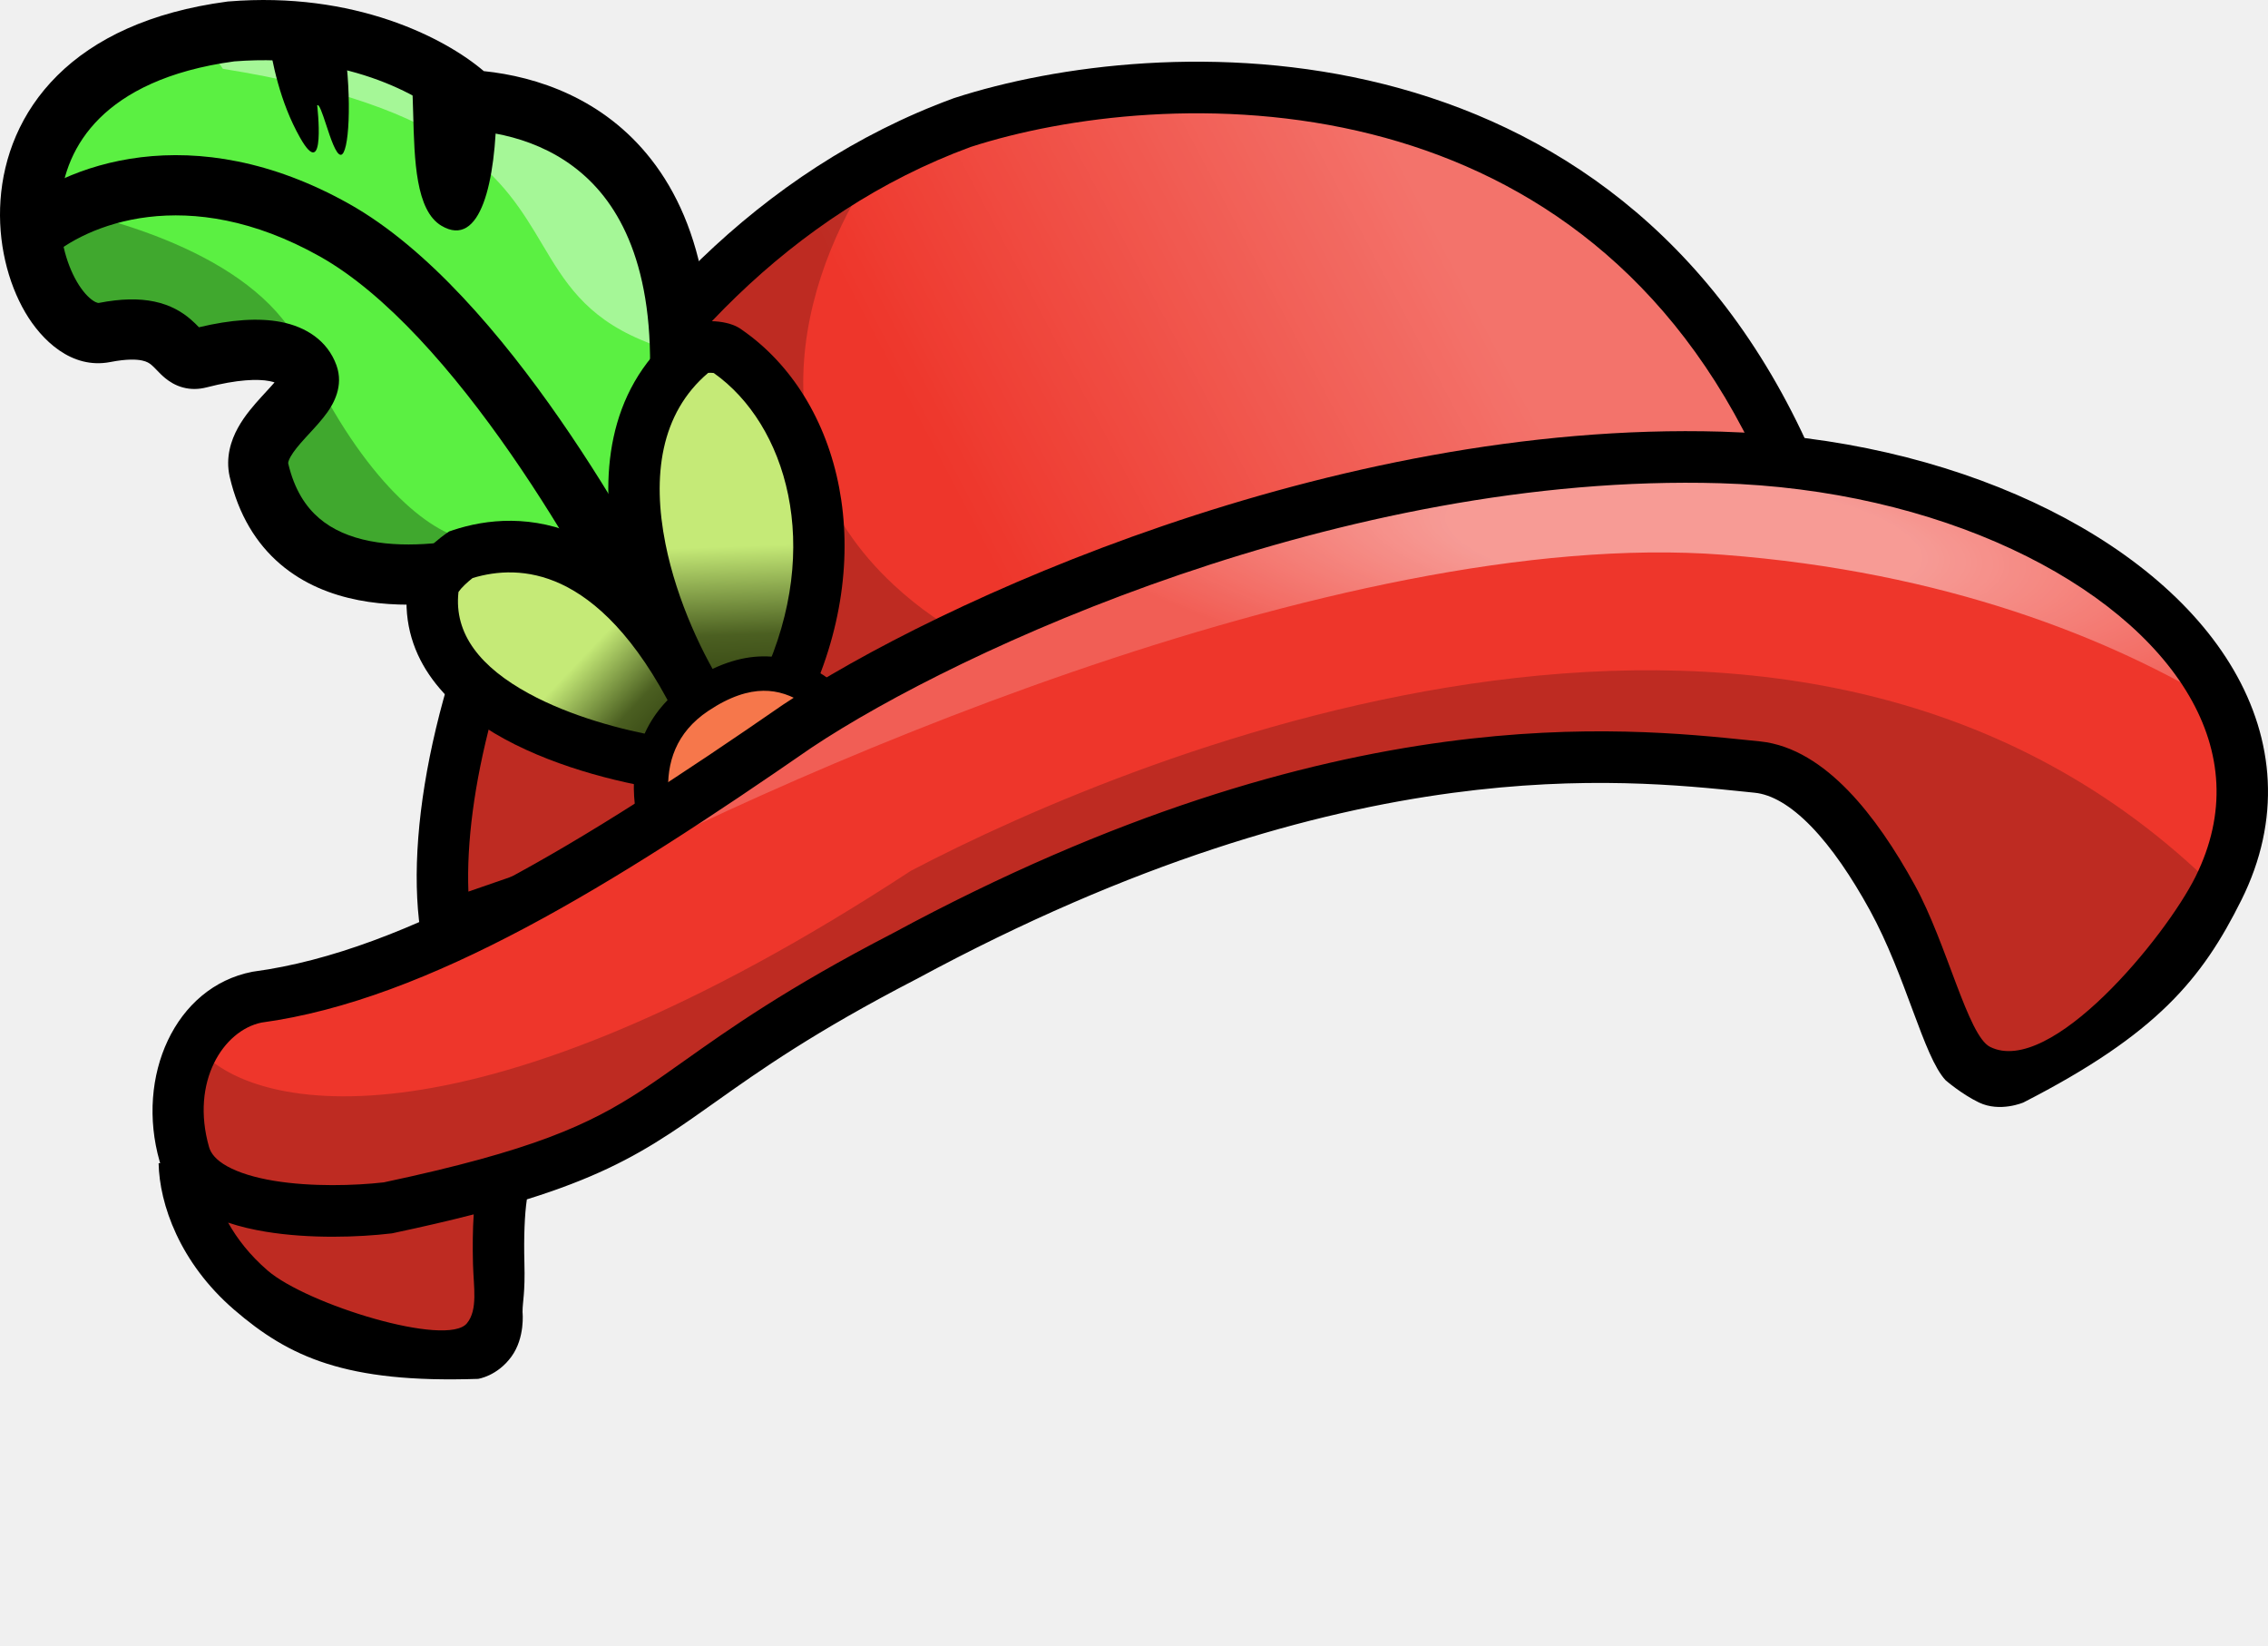
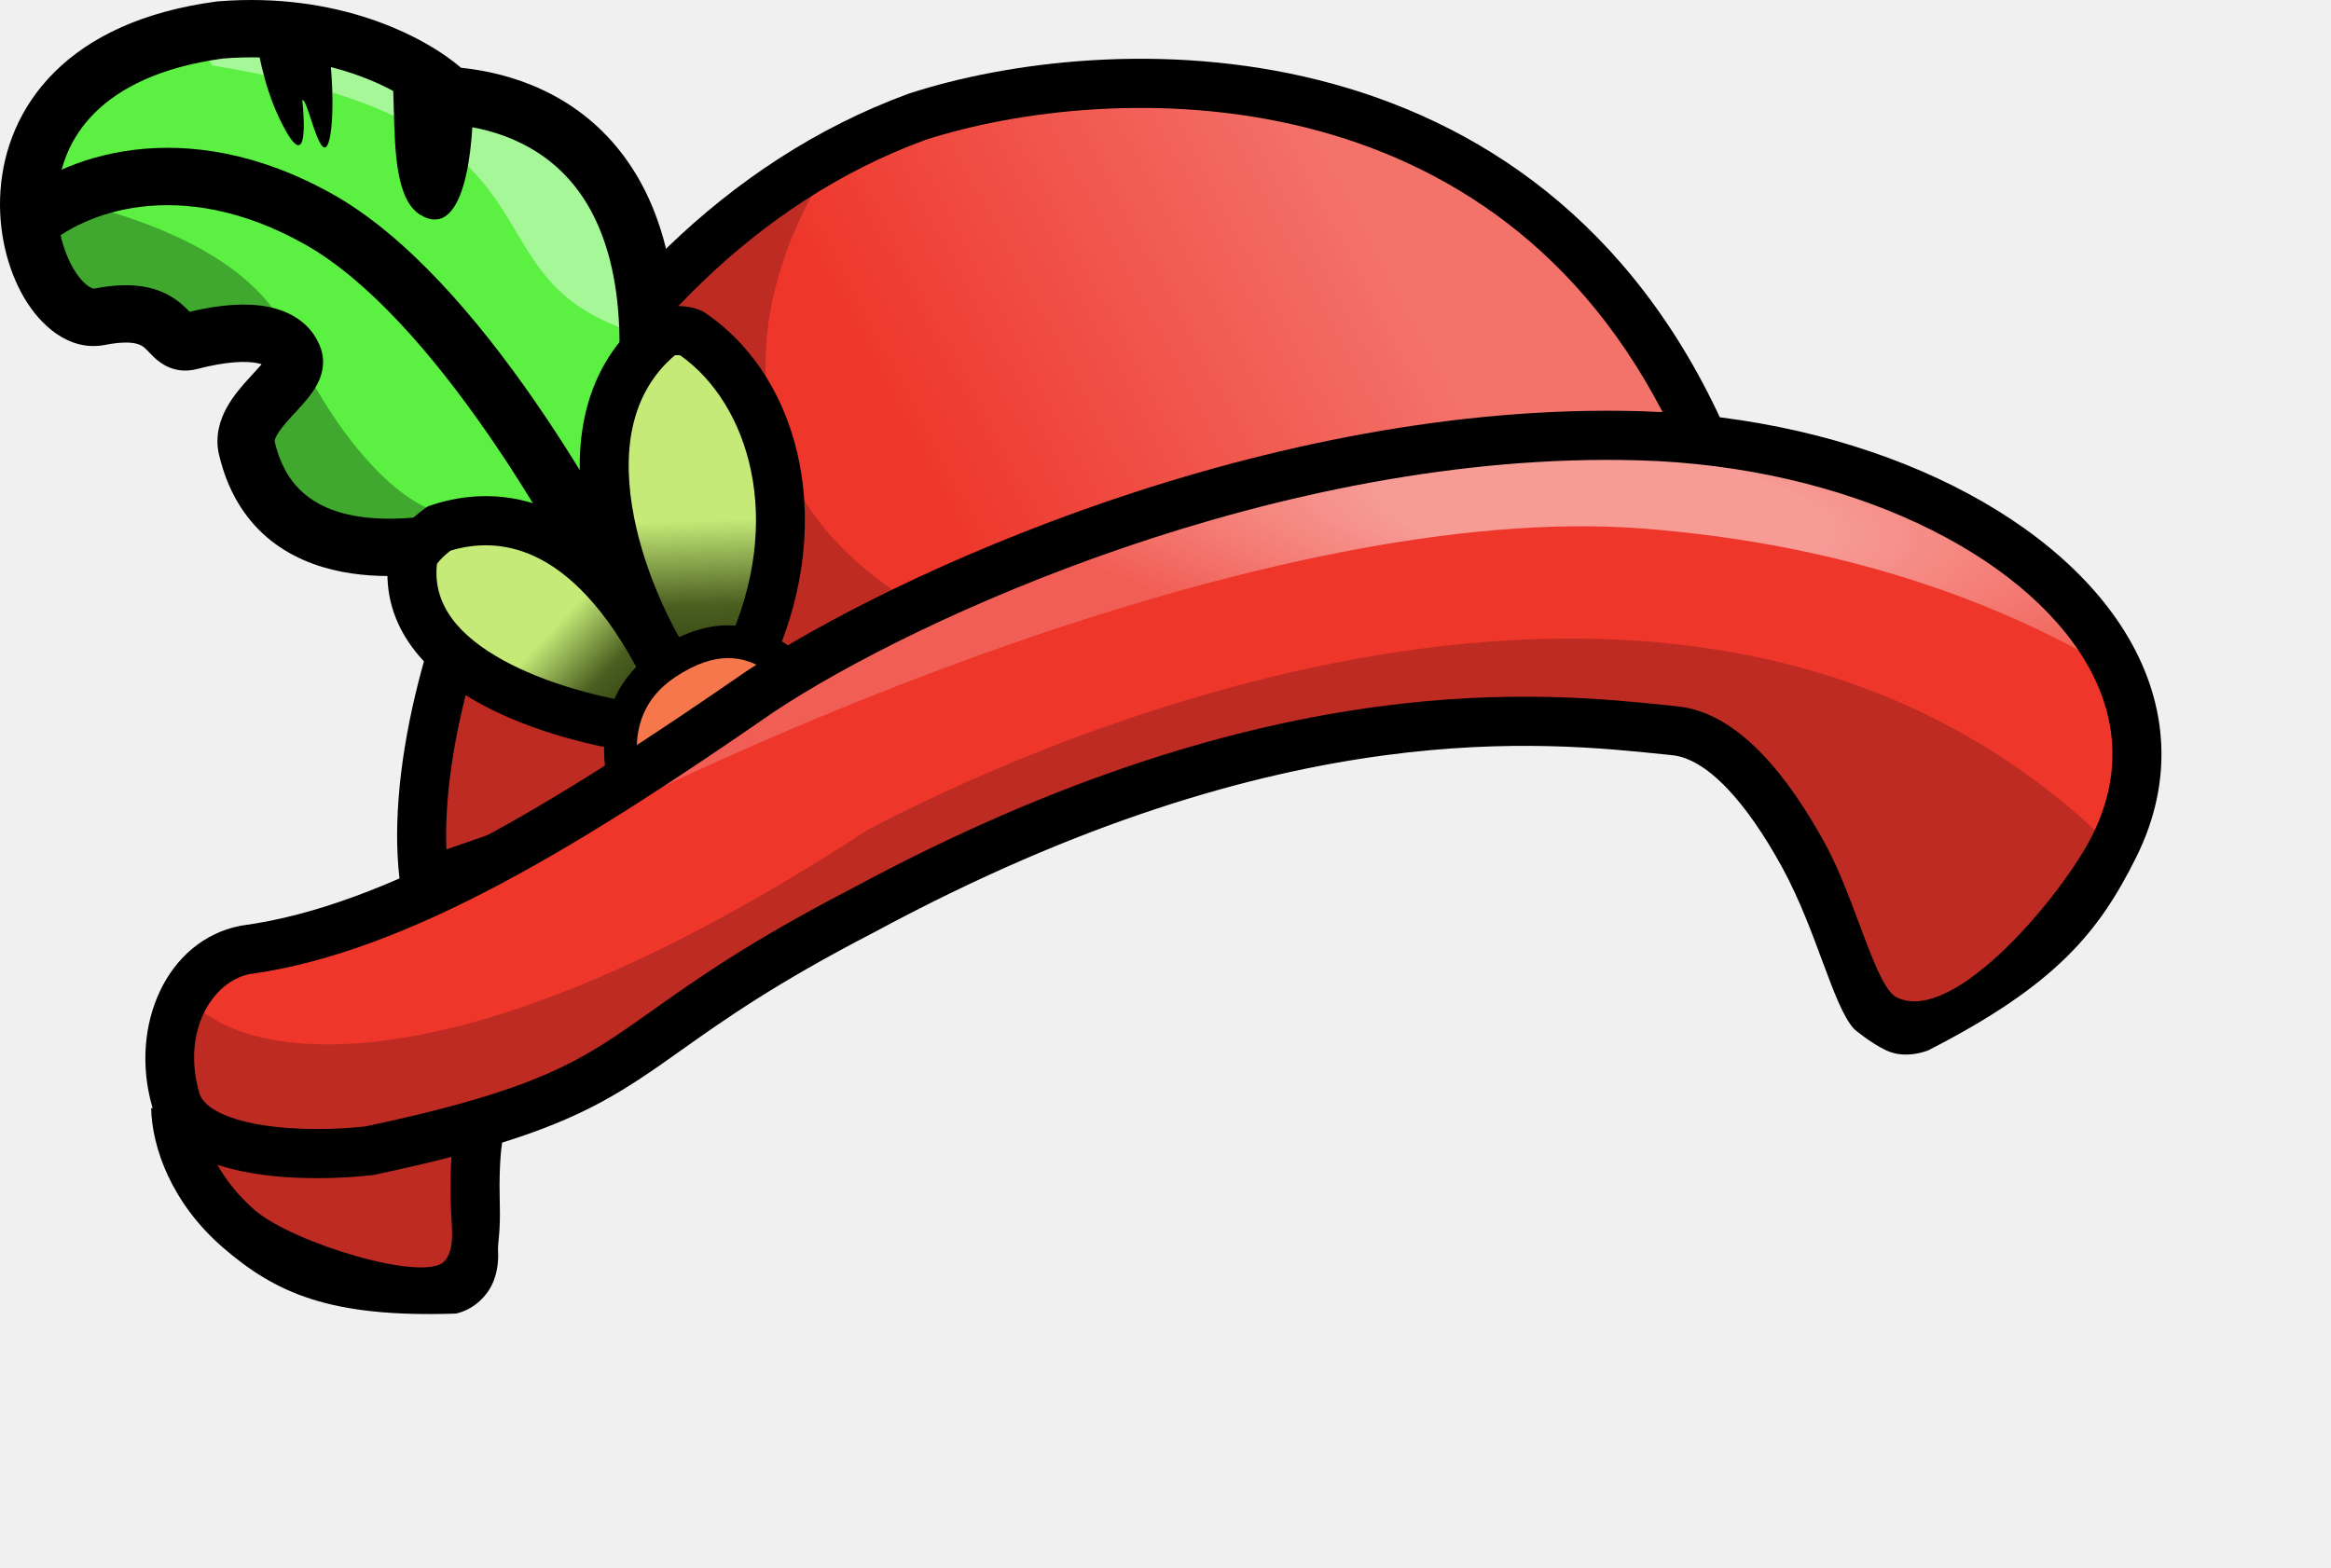
- <svg xmlns="http://www.w3.org/2000/svg" width="102" height="74" viewBox="0 0 102 74" fill="none">
+ <svg xmlns="http://www.w3.org/2000/svg" width="110" height="74" viewBox="0 0 110 74" fill="none">
  <path d="M43.276 5.511C26.39 11.698 18.698 32.485 20.047 41.67L80.383 20.787C71.901 1.682 52.111 2.643 43.276 5.511Z" fill="#EE362B" />
  <path d="M43.276 5.511C26.39 11.698 18.698 32.485 20.047 41.67L80.383 20.787C71.901 1.682 52.111 2.643 43.276 5.511Z" fill="url(#paint0_linear_23_1083)" fill-opacity="0.3" />
  <path fill-rule="evenodd" clip-rule="evenodd" d="M39.619 7.145C25.283 14.762 18.8 33.176 20.047 41.67L48.565 31.799L51.938 30.289C52.201 30.224 52.371 30.146 52.432 30.068L51.938 30.289C50.252 30.704 44.777 30.563 40.191 26.297C33.604 20.17 36.227 11.847 39.619 7.145Z" fill="black" fill-opacity="0.2" />
  <path fill-rule="evenodd" clip-rule="evenodd" d="M43.653 6.608C35.562 9.58 29.612 16.073 25.839 23.021C22.437 29.288 20.896 35.752 21.066 40.09L78.791 20.11C74.672 11.707 68.201 7.675 61.681 6.034C54.829 4.31 47.908 5.231 43.653 6.608ZM62.243 3.784C69.658 5.649 77.037 10.398 81.44 20.314L81.953 21.471L19.107 43.223L18.903 41.839C18.18 36.911 19.872 29.16 23.808 21.911C27.762 14.63 34.094 7.64 42.879 4.421L42.899 4.414L42.92 4.407C47.501 2.92 54.882 1.931 62.243 3.784Z" fill="black" />
  <path d="M8.193 50.951C7.884 59.304 17.767 61.135 22.746 61.006C21.667 58.453 22.297 54.399 22.746 52.691C22.746 52.691 18.037 53.068 14.843 52.691C11.639 52.313 8.193 50.951 8.193 50.951Z" fill="black" fill-opacity="0.2" />
  <path d="M21.204 4.641C28.144 4.795 30.521 11.989 30.842 15.566L29.3 23.687L26.602 25.331C21.975 26.587 12.819 25.524 11.855 22.237C10.891 18.95 14.65 18.369 14.265 16.726C13.879 15.082 8.771 16.532 8.578 16.146C8.257 15.598 7.441 14.56 6.747 14.792C1.349 16.436 0.385 8.991 1.638 6.961C7.73 -1.547 17.22 1.869 21.204 4.641Z" fill="#5BF042" />
  <path fill-rule="evenodd" clip-rule="evenodd" d="M24.38 10.975C25.381 12.654 26.309 14.212 28.819 15.276C29.707 15.652 30.329 15.906 30.75 16.052L30.843 15.566C30.521 11.989 28.144 4.795 21.204 4.641C18.694 2.894 13.998 0.892 9.343 1.778C9.43 2.125 9.65 2.559 10.024 3.094C20.706 4.808 22.651 8.074 24.38 10.975Z" fill="white" fill-opacity="0.45" />
  <path fill-rule="evenodd" clip-rule="evenodd" d="M20.553 25.797C21.424 24.92 21.874 24.267 21.3 24.267C19.794 24.267 16.901 22.223 14.272 17.157C14.176 17.626 13.746 18.022 13.265 18.467C12.366 19.297 11.285 20.294 11.855 22.237C12.478 24.361 16.521 25.556 20.553 25.797ZM13.78 16.166C13.716 16.032 13.653 15.896 13.59 15.759C11.725 11.695 5.483 9.769 1.152 9.074C1.074 11.963 2.605 16.054 6.747 14.792C7.441 14.56 8.257 15.598 8.578 16.146C8.642 16.273 9.241 16.201 10.028 16.106C11.257 15.957 12.946 15.753 13.78 16.166Z" fill="black" fill-opacity="0.3" />
  <path fill-rule="evenodd" clip-rule="evenodd" d="M14.377 11.527C8.417 8.186 3.835 10.116 2.166 11.637L0.352 9.633C2.856 7.351 8.696 5.24 15.694 9.163C19.255 11.159 22.581 15.102 25.191 18.865C27.83 22.67 29.864 26.48 30.802 28.412L28.376 29.597C27.483 27.758 25.517 24.075 22.976 20.412C20.405 16.706 17.37 13.204 14.377 11.527Z" fill="black" />
  <path fill-rule="evenodd" clip-rule="evenodd" d="M10.536 2.76C7.521 3.169 5.629 4.176 4.476 5.32C3.322 6.466 2.809 7.845 2.715 9.183C2.619 10.545 2.961 11.821 3.464 12.678C3.715 13.107 3.974 13.374 4.177 13.512C4.274 13.578 4.345 13.605 4.385 13.615C4.422 13.625 4.439 13.622 4.449 13.62C5.435 13.428 6.252 13.414 6.949 13.561C7.673 13.715 8.185 14.026 8.568 14.353C8.724 14.486 8.855 14.619 8.947 14.715C10.389 14.372 11.629 14.282 12.638 14.478C13.763 14.697 14.73 15.317 15.13 16.42C15.473 17.365 14.982 18.17 14.727 18.532C14.491 18.867 14.162 19.223 13.9 19.506C13.847 19.564 13.796 19.619 13.749 19.67C13.425 20.025 13.199 20.3 13.063 20.544C12.956 20.738 12.959 20.818 12.962 20.838C13.24 22.026 13.755 22.789 14.352 23.301C14.965 23.826 15.745 24.154 16.638 24.328C18.461 24.683 20.499 24.351 21.762 24.069C22.515 23.901 23.336 23.943 24.097 24.063C24.874 24.185 25.679 24.404 26.441 24.657C27.104 24.878 27.755 25.131 28.351 25.387C28.403 24.313 28.512 22.976 28.719 21.525L28.722 21.501L28.727 21.476C29.942 14.725 28.811 10.944 27.162 8.836C25.506 6.719 23.093 5.989 21.1 5.858L20.593 5.825L20.233 5.465C19.293 4.521 15.826 2.341 10.536 2.76ZM21.759 3.198C19.994 1.692 15.929 -0.395 10.284 0.065L10.249 0.067L10.214 0.072C6.744 0.536 4.248 1.738 2.578 3.396C0.904 5.057 0.157 7.08 0.023 8.992C-0.11 10.881 0.349 12.705 1.138 14.051C1.86 15.282 3.211 16.62 4.964 16.278C5.712 16.132 6.148 16.158 6.391 16.21C6.607 16.256 6.721 16.331 6.82 16.416C6.884 16.47 6.944 16.531 7.041 16.631C7.047 16.637 7.053 16.644 7.06 16.651C7.141 16.736 7.278 16.879 7.431 17.004C7.611 17.151 7.872 17.326 8.222 17.421C8.583 17.52 8.94 17.506 9.274 17.422L9.279 17.421L9.284 17.42C10.685 17.057 11.595 17.033 12.123 17.136C12.214 17.154 12.287 17.174 12.347 17.194C12.248 17.31 12.127 17.441 11.977 17.604C11.911 17.676 11.838 17.755 11.759 17.842C11.432 18.2 11.008 18.68 10.704 19.23C10.39 19.798 10.136 20.56 10.328 21.43L10.33 21.437L10.332 21.444C10.729 23.151 11.526 24.44 12.599 25.36C13.658 26.267 14.908 26.748 16.123 26.985C18.516 27.452 21.008 27.011 22.348 26.712C22.635 26.648 23.078 26.643 23.679 26.738C24.264 26.83 24.919 27.003 25.592 27.227C26.939 27.675 28.25 28.289 29.029 28.709L31.112 29.834L31.017 27.464C30.989 26.744 31.016 24.549 31.387 21.932C32.671 14.776 31.585 10.105 29.285 7.165C27.138 4.419 24.135 3.443 21.759 3.198ZM12.593 17.343C12.594 17.344 12.594 17.345 12.594 17.345L12.594 17.344C12.594 17.344 12.594 17.343 12.593 17.343ZM12.579 16.882C12.585 16.866 12.59 16.858 12.591 16.858C12.592 16.857 12.589 16.865 12.579 16.882Z" fill="black" />
  <path fill-rule="evenodd" clip-rule="evenodd" d="M22.333 4.732C22.306 8.202 21.607 11.19 19.855 10.152C18.695 9.464 18.637 7.209 18.582 5.105C18.564 4.405 18.546 3.722 18.489 3.118C19.544 3.595 20.468 4.129 21.204 4.641C21.595 4.649 21.971 4.68 22.333 4.732ZM12.046 1.566C12.239 2.802 12.584 4.578 13.494 6.188C14.682 8.291 14.265 4.737 14.265 4.737C14.351 4.651 14.496 5.09 14.665 5.601C14.871 6.228 15.113 6.961 15.325 6.961C15.697 6.961 15.839 4.481 15.485 2.059C14.39 1.779 13.231 1.596 12.046 1.566Z" fill="black" />
  <path d="M31.131 15.856C25.831 20.303 29.814 29.359 32.288 32.582L35.18 31.325C38.36 24.847 36.625 18.466 32.674 15.759C32.481 15.598 31.517 15.469 31.131 15.856Z" fill="url(#paint1_linear_23_1083)" />
  <path fill-rule="evenodd" clip-rule="evenodd" d="M31.847 16.768C29.696 18.593 29.324 21.419 29.928 24.45C30.445 27.043 31.641 29.545 32.689 31.143L34.322 30.433C37.034 24.541 35.35 19.069 32.103 16.774C32.092 16.772 32.08 16.771 32.067 16.769C32.033 16.765 31.997 16.762 31.96 16.762C31.923 16.762 31.89 16.763 31.862 16.766C31.857 16.767 31.852 16.767 31.847 16.768ZM33.351 14.818C33.095 14.629 32.806 14.554 32.667 14.522C32.459 14.473 32.225 14.445 31.99 14.442C31.612 14.437 30.893 14.493 30.359 14.992C27.262 17.614 26.984 21.515 27.66 24.905C28.341 28.318 30.036 31.55 31.372 33.289L31.921 34.005L36.029 32.22L36.217 31.837C39.585 24.979 37.866 17.932 33.351 14.818Z" fill="black" />
  <path d="M19.469 26.491C18.891 31.712 26.439 33.873 30.457 34.419L31.612 32.054C27.837 24.158 23.325 24.074 20.722 24.944C20.722 24.944 19.469 25.814 19.469 26.491Z" fill="url(#paint2_linear_23_1083)" />
  <path fill-rule="evenodd" clip-rule="evenodd" d="M20.597 26.659C20.597 26.659 20.598 26.657 20.601 26.651C20.599 26.656 20.597 26.659 20.597 26.659ZM20.619 26.621C20.621 26.616 20.624 26.612 20.628 26.607C20.681 26.527 20.773 26.42 20.898 26.3C21.017 26.184 21.142 26.08 21.239 26.004C21.245 26 21.251 25.995 21.256 25.991C22.334 25.664 23.728 25.557 25.239 26.263C26.772 26.979 28.583 28.604 30.323 32.055L29.793 33.142C27.952 32.822 25.649 32.2 23.791 31.188C21.617 30.005 20.41 28.515 20.619 26.621ZM20.722 24.944L20.064 23.99L20.2 23.896L20.357 23.843C21.861 23.34 23.957 23.105 26.216 24.16C28.461 25.209 30.695 27.452 32.655 31.552L32.897 32.059L31.129 35.681L30.302 35.568C28.22 35.286 25.175 34.582 22.688 33.228C20.241 31.895 17.974 29.709 18.315 26.412C18.336 25.942 18.544 25.559 18.703 25.32C18.884 25.047 19.106 24.809 19.294 24.627C19.488 24.441 19.676 24.285 19.814 24.176C19.884 24.122 19.943 24.077 19.986 24.046C20.008 24.03 20.025 24.017 20.039 24.008C20.045 24.003 20.051 23.999 20.055 23.996L20.06 23.992L20.062 23.991L20.064 23.99C20.064 23.99 20.064 23.99 20.722 24.944Z" fill="black" />
  <path d="M31.421 31.325C27.951 33.645 29.429 37.964 30.746 39.929C34.409 38.866 41.367 36.294 39.902 34.515C38.071 32.292 35.758 28.424 31.421 31.325Z" fill="#F6774B" />
  <path fill-rule="evenodd" clip-rule="evenodd" d="M34.328 31.06C33.655 31.069 32.84 31.305 31.849 31.968C30.391 32.943 29.971 34.308 30.058 35.712C30.133 36.922 30.591 38.13 31.092 39.02C32.853 38.483 35.143 37.671 36.906 36.797C37.898 36.306 38.648 35.83 39.058 35.417C39.263 35.21 39.319 35.082 39.329 35.038C39.326 35.031 39.319 35.021 39.308 35.008C39.101 34.756 38.907 34.51 38.713 34.263C38.434 33.908 38.154 33.552 37.831 33.176C37.308 32.569 36.767 32.03 36.18 31.646C35.603 31.269 34.998 31.052 34.328 31.06ZM39.334 35.046C39.334 35.046 39.334 35.046 39.333 35.045C39.334 35.046 39.334 35.046 39.334 35.046ZM39.97 33.363C40.16 33.604 40.339 33.831 40.497 34.023C40.825 34.421 40.946 34.902 40.83 35.393C40.726 35.835 40.449 36.207 40.151 36.508C39.554 37.11 38.611 37.677 37.589 38.184C35.516 39.211 32.812 40.135 30.96 40.672L30.42 40.829L30.106 40.361C29.392 39.295 28.63 37.594 28.519 35.808C28.405 33.982 28.981 32.027 30.993 30.681C32.17 29.894 33.271 29.526 34.309 29.514C35.35 29.501 36.25 29.846 37.022 30.351C37.785 30.849 38.437 31.513 38.998 32.165C39.328 32.549 39.664 32.975 39.97 33.363Z" fill="black" />
  <path d="M35.854 32.582C26.91 38.769 18.795 43.797 11.566 44.764C8.964 45.272 7.325 48.437 8.289 51.821C9.06 54.528 12.831 61.384 20.24 60.813C26.505 60.329 21.015 55.769 23.325 52.788C32.192 50.564 33.631 46.567 40.673 42.926C60.528 32.195 73.347 33.839 79.034 34.419C83.583 34.883 87.419 44.602 88.768 49.404C112.382 37.319 97.443 21.077 77.395 20.497C60.152 19.997 42.569 28.102 35.854 32.582Z" fill="#EE362B" />
  <path fill-rule="evenodd" clip-rule="evenodd" d="M99.707 40.001C81.002 21.422 51.167 33.811 40.963 39.156C21.223 52.073 11.47 49.952 9.06 47.277C9.713 46.871 10.494 46.308 8.58 47.187C7.974 48.438 7.81 50.042 8.289 51.724C8.334 51.885 8.381 52.061 8.432 52.25C9.236 55.262 10.941 61.654 22.457 61.199L22.65 52.788C26.533 52.139 31.256 48.986 35.332 46.265C37.325 44.934 39.164 43.707 40.673 42.926C60.046 32.455 72.721 33.766 78.607 34.375C78.754 34.39 78.896 34.404 79.034 34.419C83.583 34.883 87.419 44.602 88.768 49.404C94.593 46.423 98.071 43.19 99.707 40.001Z" fill="black" fill-opacity="0.2" />
  <path fill-rule="evenodd" clip-rule="evenodd" d="M23.806 40.896C34.505 35.031 60.22 23.629 77.492 24.944C87.47 25.703 94.969 28.694 100.056 31.824C97.367 25.591 88.111 20.806 77.395 20.497C60.152 19.997 42.569 28.102 35.854 32.582C32.421 34.956 29.11 37.16 25.925 39.03C25.106 39.729 24.395 40.357 23.806 40.896Z" fill="url(#paint3_radial_23_1083)" />
  <path fill-rule="evenodd" clip-rule="evenodd" d="M36.503 33.614C27.619 39.759 19.294 44.958 11.757 45.98C10.047 46.337 8.562 48.63 9.401 51.574C9.482 51.86 9.709 52.158 10.221 52.443C10.742 52.732 11.462 52.951 12.32 53.093C14.009 53.372 15.961 53.312 17.259 53.164C23.982 51.736 26.499 50.57 28.861 49.024C29.467 48.627 30.079 48.193 30.753 47.715C32.784 46.274 35.385 44.428 40.134 41.972C50.175 36.546 58.474 34.23 65.013 33.352C71.237 32.518 75.833 32.993 78.72 33.292C78.868 33.307 79.012 33.322 79.151 33.336C80.675 33.492 82.005 34.402 83.113 35.543C84.234 36.698 85.24 38.205 86.114 39.797C87.564 42.436 88.5 46.572 89.5 47.072C92.22 48.432 97.391 42.132 98.738 39.424C100.159 36.567 99.917 33.8 98.456 31.293C96.967 28.737 94.176 26.411 90.464 24.683C86.765 22.96 82.228 21.869 77.362 21.728C60.438 21.238 43.096 29.219 36.503 33.614ZM35.214 31.687C42.056 27.122 59.873 18.901 77.429 19.409C82.586 19.558 87.435 20.714 91.438 22.578C95.427 24.436 98.654 27.034 100.453 30.122C102.281 33.259 102.6 36.855 100.808 40.46C99.046 44.002 97.016 46.493 91 49.572C91 49.572 89.948 50.028 89 49.572C88.213 49.193 87.5 48.572 87.5 48.572C86.5 47.5 85.73 43.906 84.088 40.916C83.266 39.42 82.376 38.11 81.456 37.161C80.522 36.2 79.667 35.721 78.917 35.645C78.78 35.63 78.639 35.616 78.494 35.601C75.641 35.306 71.27 34.854 65.32 35.652C59.067 36.491 51.032 38.717 41.222 44.02L41.213 44.025L41.203 44.029C36.607 46.406 34.18 48.128 32.161 49.56C31.457 50.059 30.804 50.523 30.125 50.967C28.391 52.102 26.601 53.024 23.695 53.929C23.596 54.592 23.553 55.598 23.584 56.773C23.622 58.187 23.5 58.5 23.5 59C23.5 59 23.627 60.14 23 61C22.358 61.882 21.5 62 21.5 62C15.541 62.201 12.993 61.015 10.527 58.888C8.081 56.776 7.172 54.144 7.133 52.304L7.204 52.303C7.195 52.273 7.185 52.242 7.177 52.212C6.093 48.405 7.862 44.377 11.345 43.696L11.379 43.69L11.413 43.685C18.321 42.761 26.211 37.915 35.198 31.698L35.206 31.693L35.214 31.687ZM10.26 54.975C10.663 55.696 11.238 56.44 12.036 57.128C13.803 58.654 20.106 60.596 21 59.5C21.5 58.888 21.299 57.876 21.272 56.835C21.252 56.063 21.259 55.295 21.304 54.604C20.234 54.88 19.037 55.158 17.684 55.445L17.633 55.456L17.58 55.462C16.146 55.631 13.935 55.711 11.944 55.382C11.376 55.288 10.804 55.158 10.26 54.975Z" fill="black" />
  <defs>
    <linearGradient id="paint0_linear_23_1083" x1="64.962" y1="11.312" x2="43.246" y2="22.761" gradientUnits="userSpaceOnUse">
      <stop stop-color="white" />
      <stop offset="1" stop-color="white" stop-opacity="0" />
    </linearGradient>
    <linearGradient id="paint1_linear_23_1083" x1="32.671" y1="15.602" x2="33.256" y2="32.485" gradientUnits="userSpaceOnUse">
      <stop stop-color="#C5EA77" />
      <stop offset="0.531" stop-color="#C5EA77" />
      <stop offset="0.767" stop-color="#4B5F21" />
      <stop offset="1" stop-color="#273508" />
    </linearGradient>
    <linearGradient id="paint2_linear_23_1083" x1="20.718" y1="24.845" x2="30.576" y2="34.195" gradientUnits="userSpaceOnUse">
      <stop stop-color="#C5EA77" />
      <stop offset="0.531" stop-color="#C5EA77" />
      <stop offset="0.767" stop-color="#4B5F21" />
      <stop offset="1" stop-color="#273508" />
    </linearGradient>
    <radialGradient id="paint3_radial_23_1083" cx="0" cy="0" r="1" gradientUnits="userSpaceOnUse" gradientTransform="translate(75.7568 24.1704) rotate(5.2443) scale(29.6171 7.93185)">
      <stop offset="0.364" stop-color="white" stop-opacity="0.5" />
      <stop offset="1" stop-color="white" stop-opacity="0.2" />
    </radialGradient>
  </defs>
</svg>
